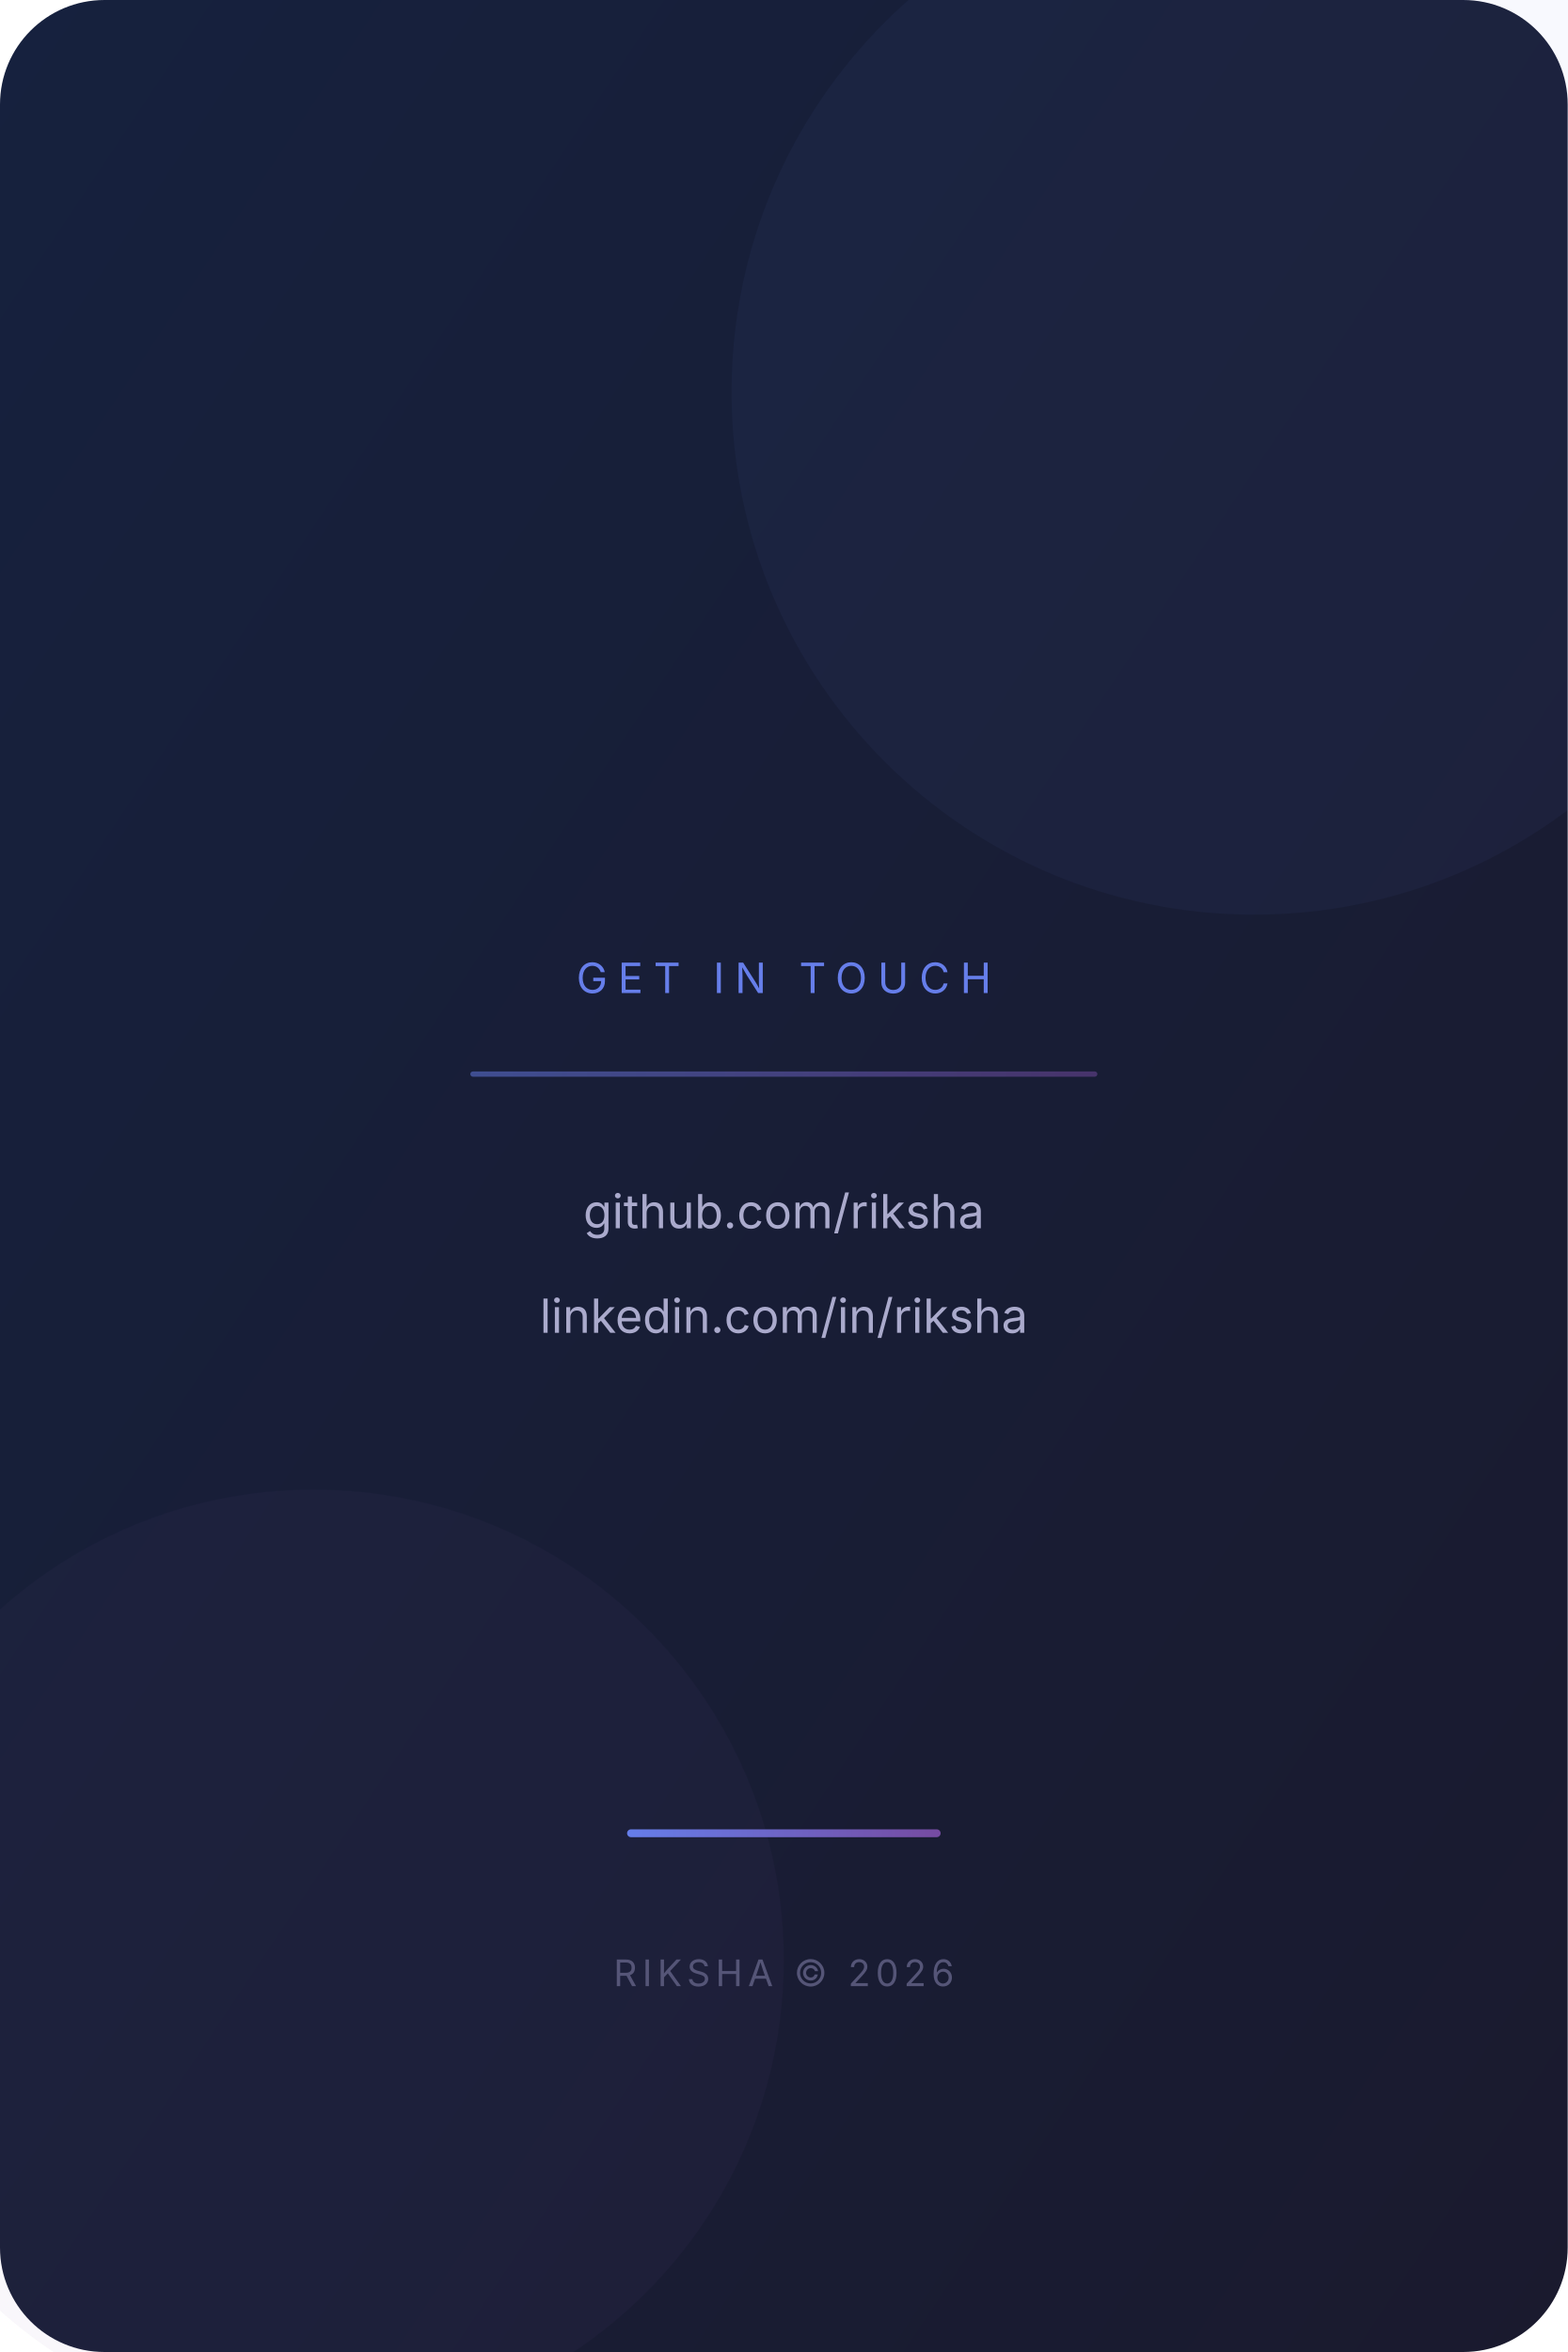
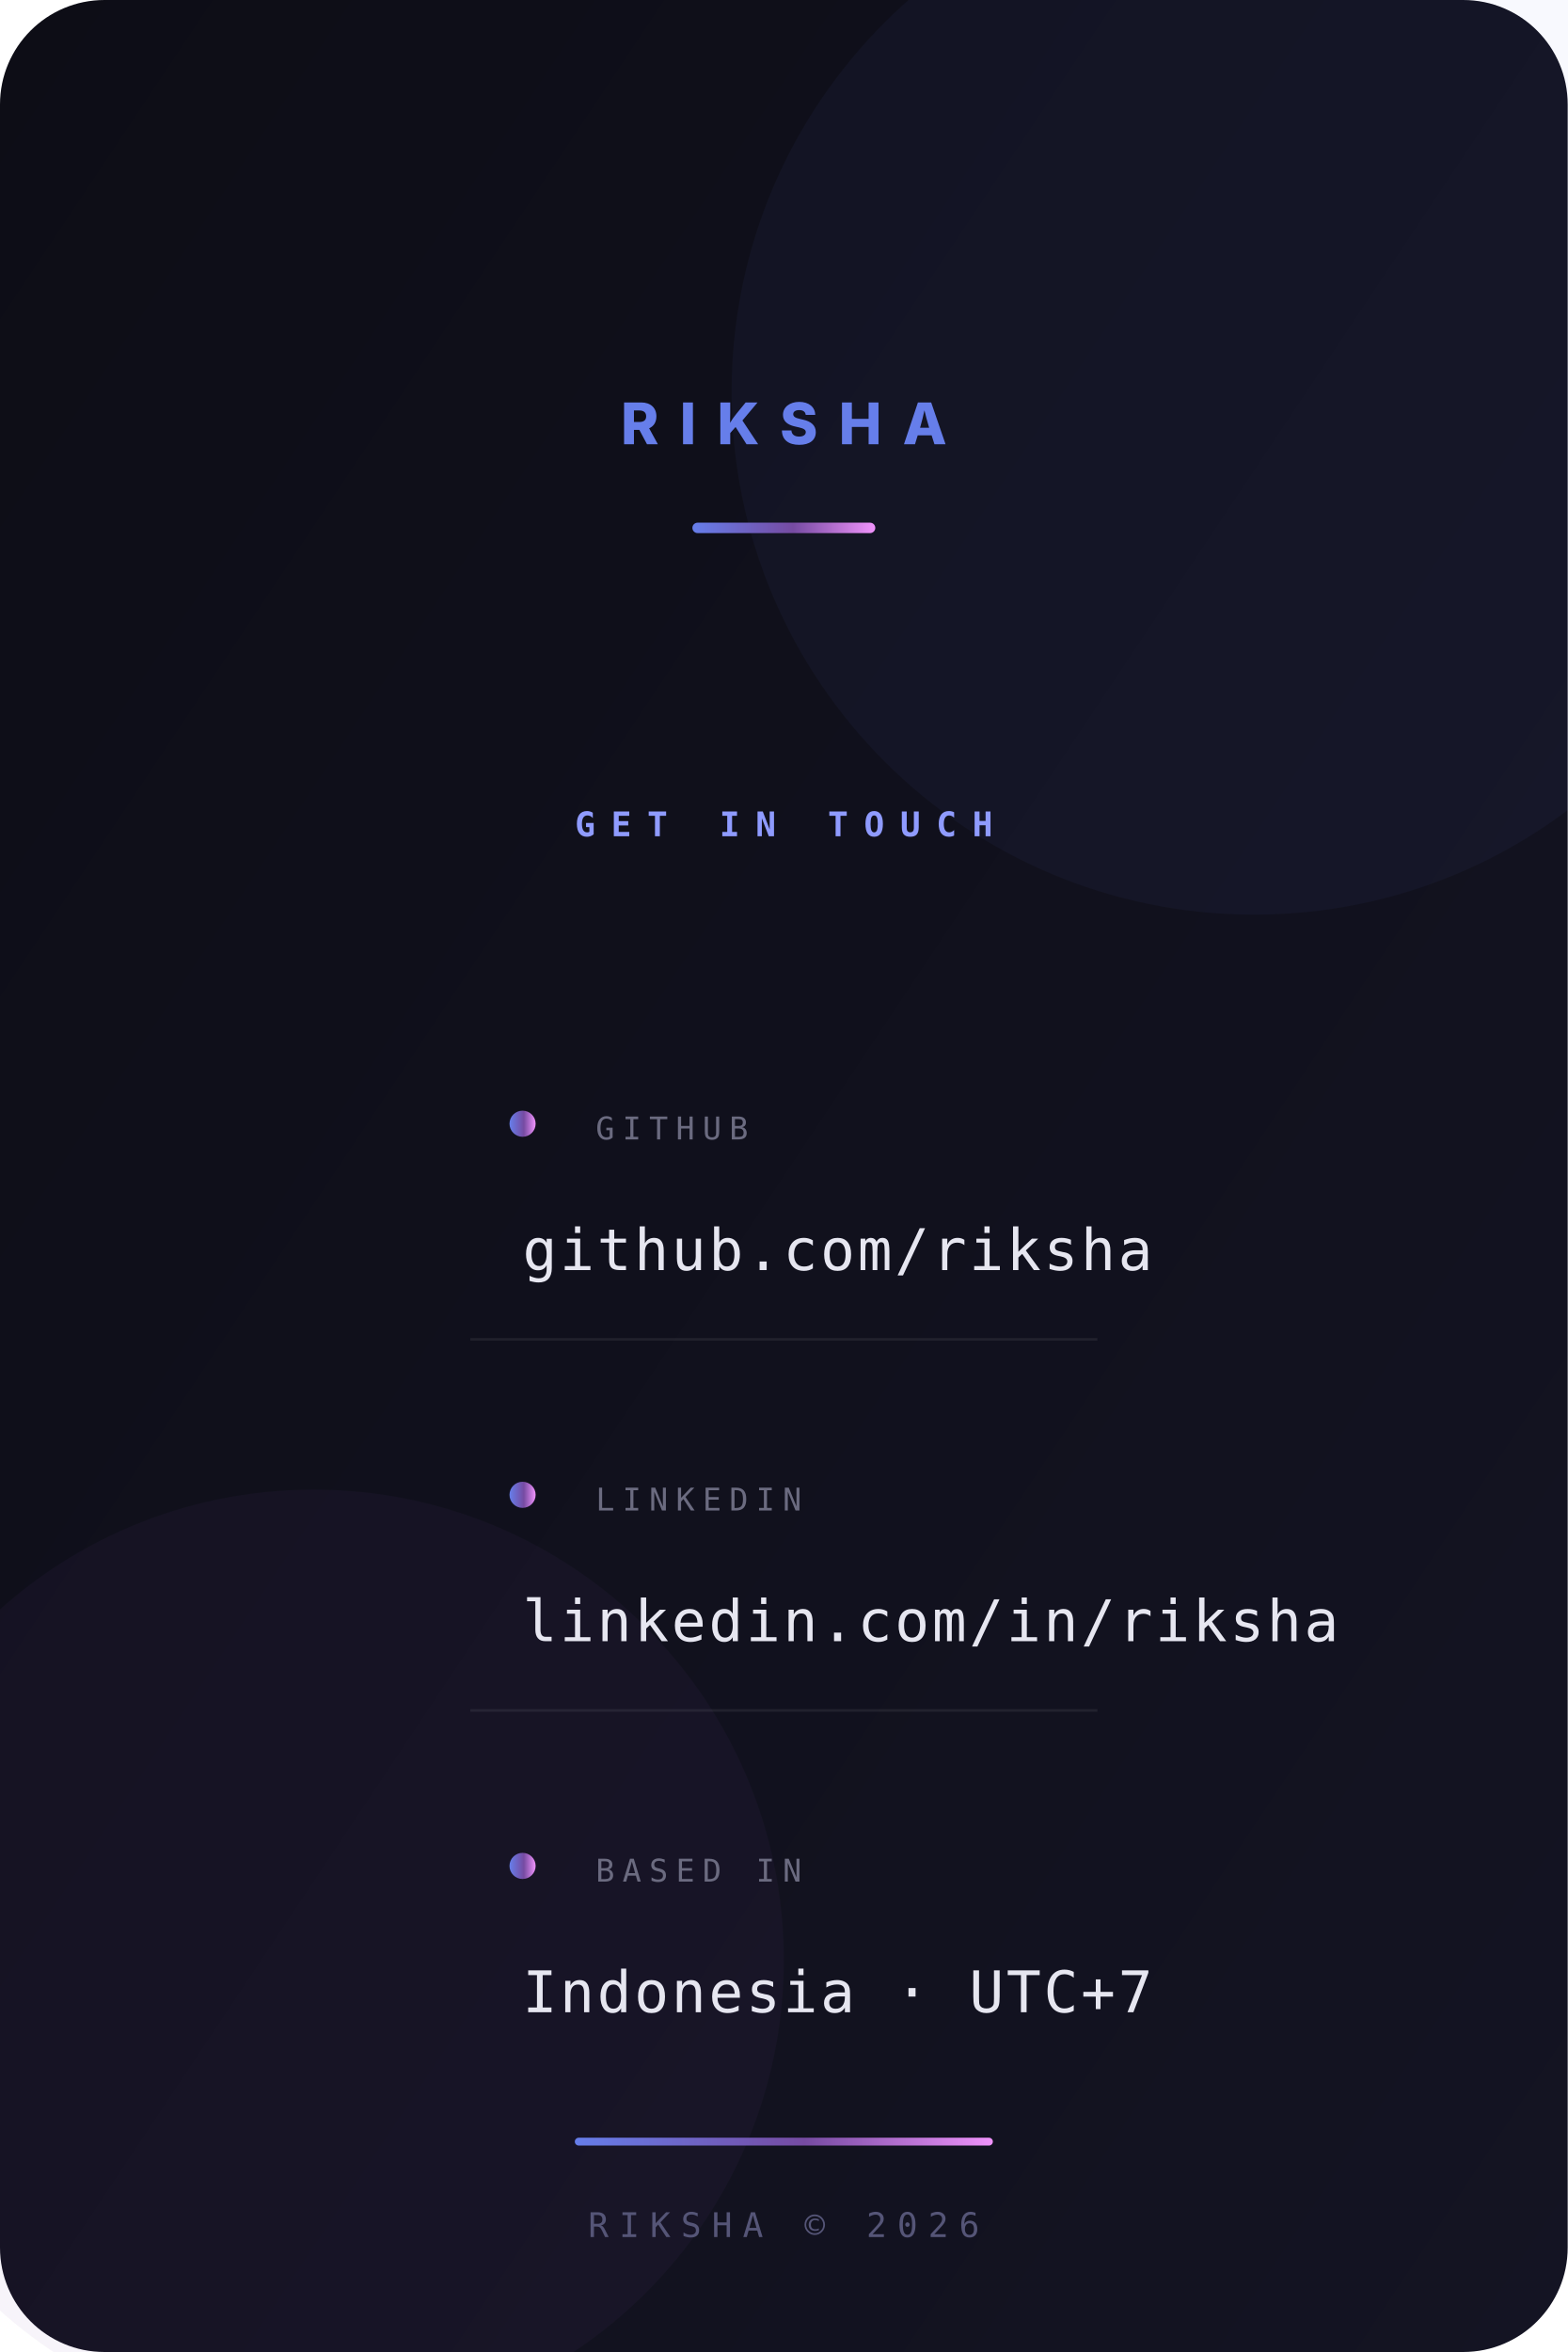
<svg xmlns="http://www.w3.org/2000/svg" width="600" height="900" viewBox="0 0 600 900">
  <defs>
    <linearGradient id="bg" x1="0%" y1="0%" x2="100%" y2="100%">
-       <stop offset="0%" style="stop-color:#16213e" />
-       <stop offset="100%" style="stop-color:#1a1a2e" />
+       <stop offset="0%" style="stop-color:#0d0d16" />
+       <stop offset="100%" style="stop-color:#141423" />
    </linearGradient>
    <linearGradient id="accent" x1="0%" y1="0%" x2="100%" y2="0%">
      <stop offset="0%" style="stop-color:#667eea" />
-       <stop offset="100%" style="stop-color:#764ba2" />
+       <stop offset="55%" style="stop-color:#764ba2" />
+       <stop offset="100%" style="stop-color:#f093fb" />
    </linearGradient>
  </defs>
  <rect width="600" height="900" rx="40" fill="url(#bg)" />
  <circle cx="480" cy="150" r="200" fill="#667eea" opacity="0.05" />
-   <circle cx="120" cy="750" r="180" fill="#764ba2" opacity="0.05" />
-   <text x="300" y="380" text-anchor="middle" font-family="system-ui, -apple-system, sans-serif" font-size="16" fill="#667eea" letter-spacing="4">GET IN TOUCH</text>
-   <rect x="180" y="410" width="240" height="2" rx="1" fill="url(#accent)" opacity="0.5" />
-   <text x="300" y="470" text-anchor="middle" font-family="system-ui, -apple-system, sans-serif" font-size="18" fill="#aaaacc">github.com/riksha</text>
-   <text x="300" y="510" text-anchor="middle" font-family="system-ui, -apple-system, sans-serif" font-size="18" fill="#aaaacc">linkedin.com/in/riksha</text>
-   <rect x="240" y="700" width="120" height="3" rx="1.5" fill="url(#accent)" />
-   <text x="300" y="760" text-anchor="middle" font-family="system-ui, -apple-system, sans-serif" font-size="14" fill="#555577" letter-spacing="2">RIKSHA © 2026</text>
+   <circle cx="120" cy="750" r="180" fill="#764ba2" opacity="0.06" />
+   <text x="300" y="170" text-anchor="middle" font-family="system-ui, -apple-system, sans-serif" font-size="22" font-weight="800" letter-spacing="8" fill="#667eea">RIKSHA</text>
+   <rect x="265" y="200" width="70" height="4" rx="2" fill="url(#accent)" />
+   <text x="300" y="320" text-anchor="middle" font-family="ui-monospace, 'JetBrains Mono', monospace, monospace" font-size="13" font-weight="600" letter-spacing="6" fill="#8f9bff">GET IN TOUCH</text>
+   <g font-family="ui-monospace, 'JetBrains Mono', monospace, monospace">
+     <circle cx="200" cy="430" r="5" fill="url(#accent)" />
+     <text x="228" y="436" font-size="12" letter-spacing="3" fill="#6b6b80">GITHUB</text>
+     <text x="200" y="486" font-size="22" letter-spacing="1" fill="#e6e6f0">github.com/riksha</text>
+     <rect x="180" y="512" width="240" height="1" fill="rgba(255,255,255,0.07)" />
+     <circle cx="200" cy="572" r="5" fill="url(#accent)" />
+     <text x="228" y="578" font-size="12" letter-spacing="3" fill="#6b6b80">LINKEDIN</text>
+     <text x="200" y="628" font-size="22" letter-spacing="1" fill="#e6e6f0">linkedin.com/in/riksha</text>
+     <rect x="180" y="654" width="240" height="1" fill="rgba(255,255,255,0.07)" />
+     <circle cx="200" cy="714" r="5" fill="url(#accent)" />
+     <text x="228" y="720" font-size="12" letter-spacing="3" fill="#6b6b80">BASED IN</text>
+     <text x="200" y="770" font-size="22" letter-spacing="1" fill="#e6e6f0">Indonesia · UTC+7</text>
+   </g>
+   <rect x="220" y="818" width="160" height="3" rx="1.5" fill="url(#accent)" />
+   <text x="300" y="856" text-anchor="middle" font-family="ui-monospace, 'JetBrains Mono', monospace, monospace" font-size="13" letter-spacing="4" fill="#555577">RIKSHA © 2026</text>
</svg>
